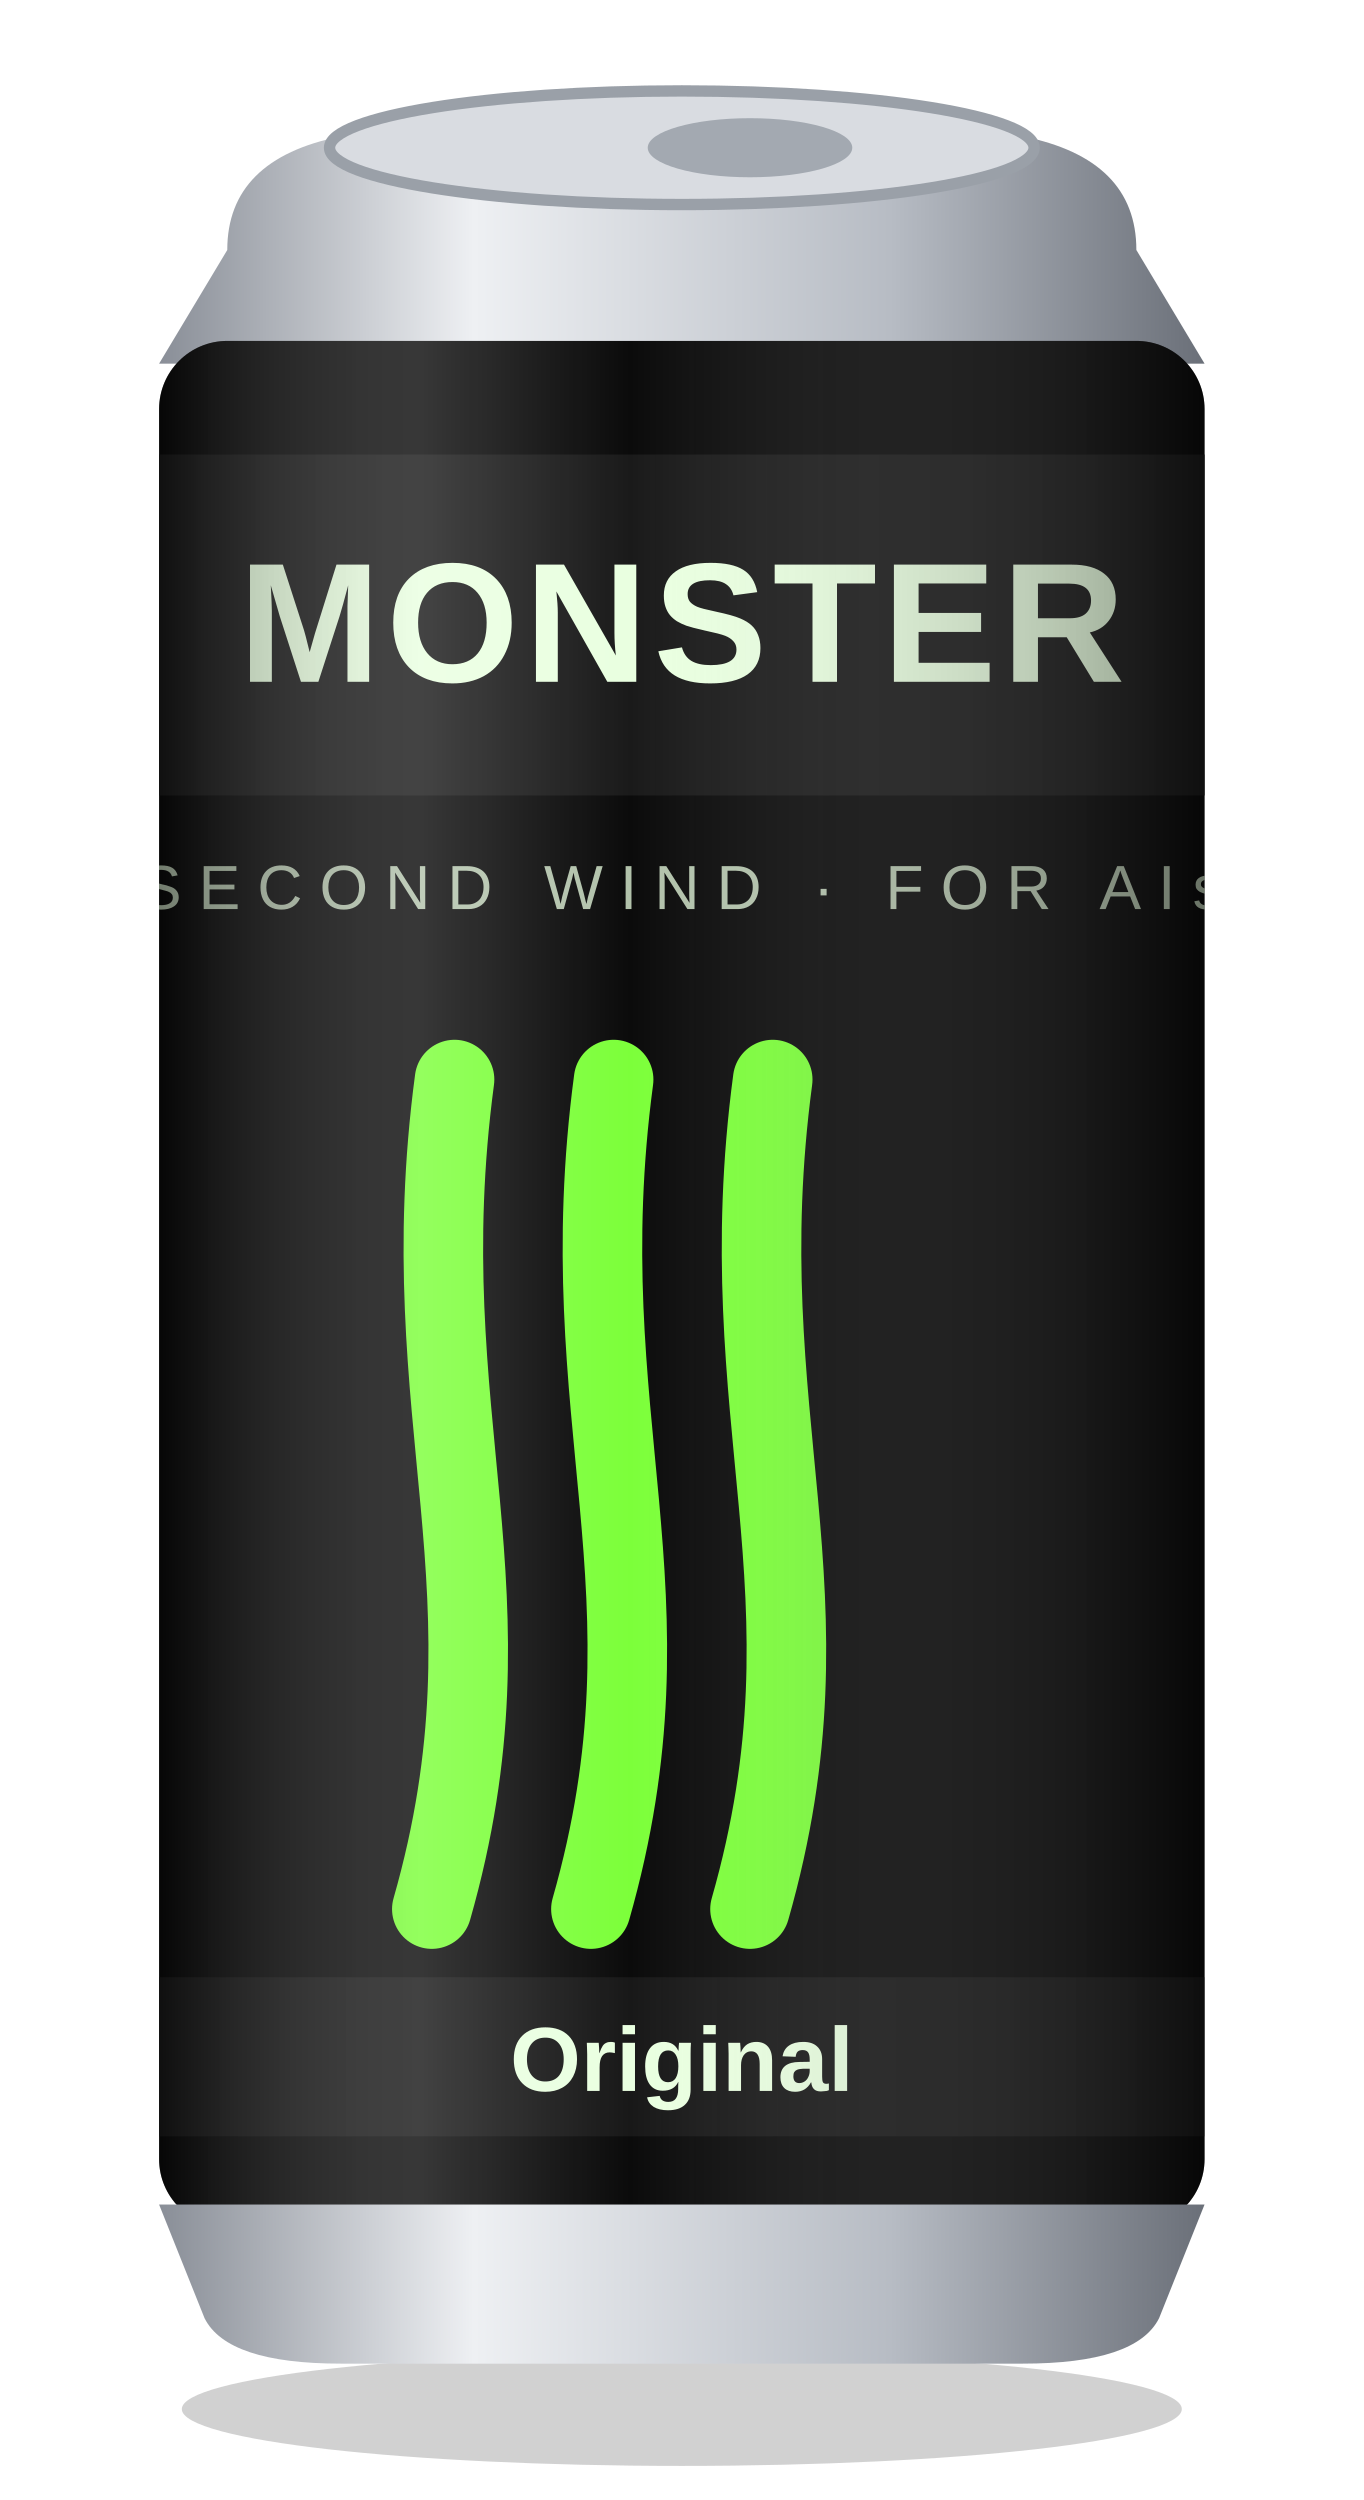
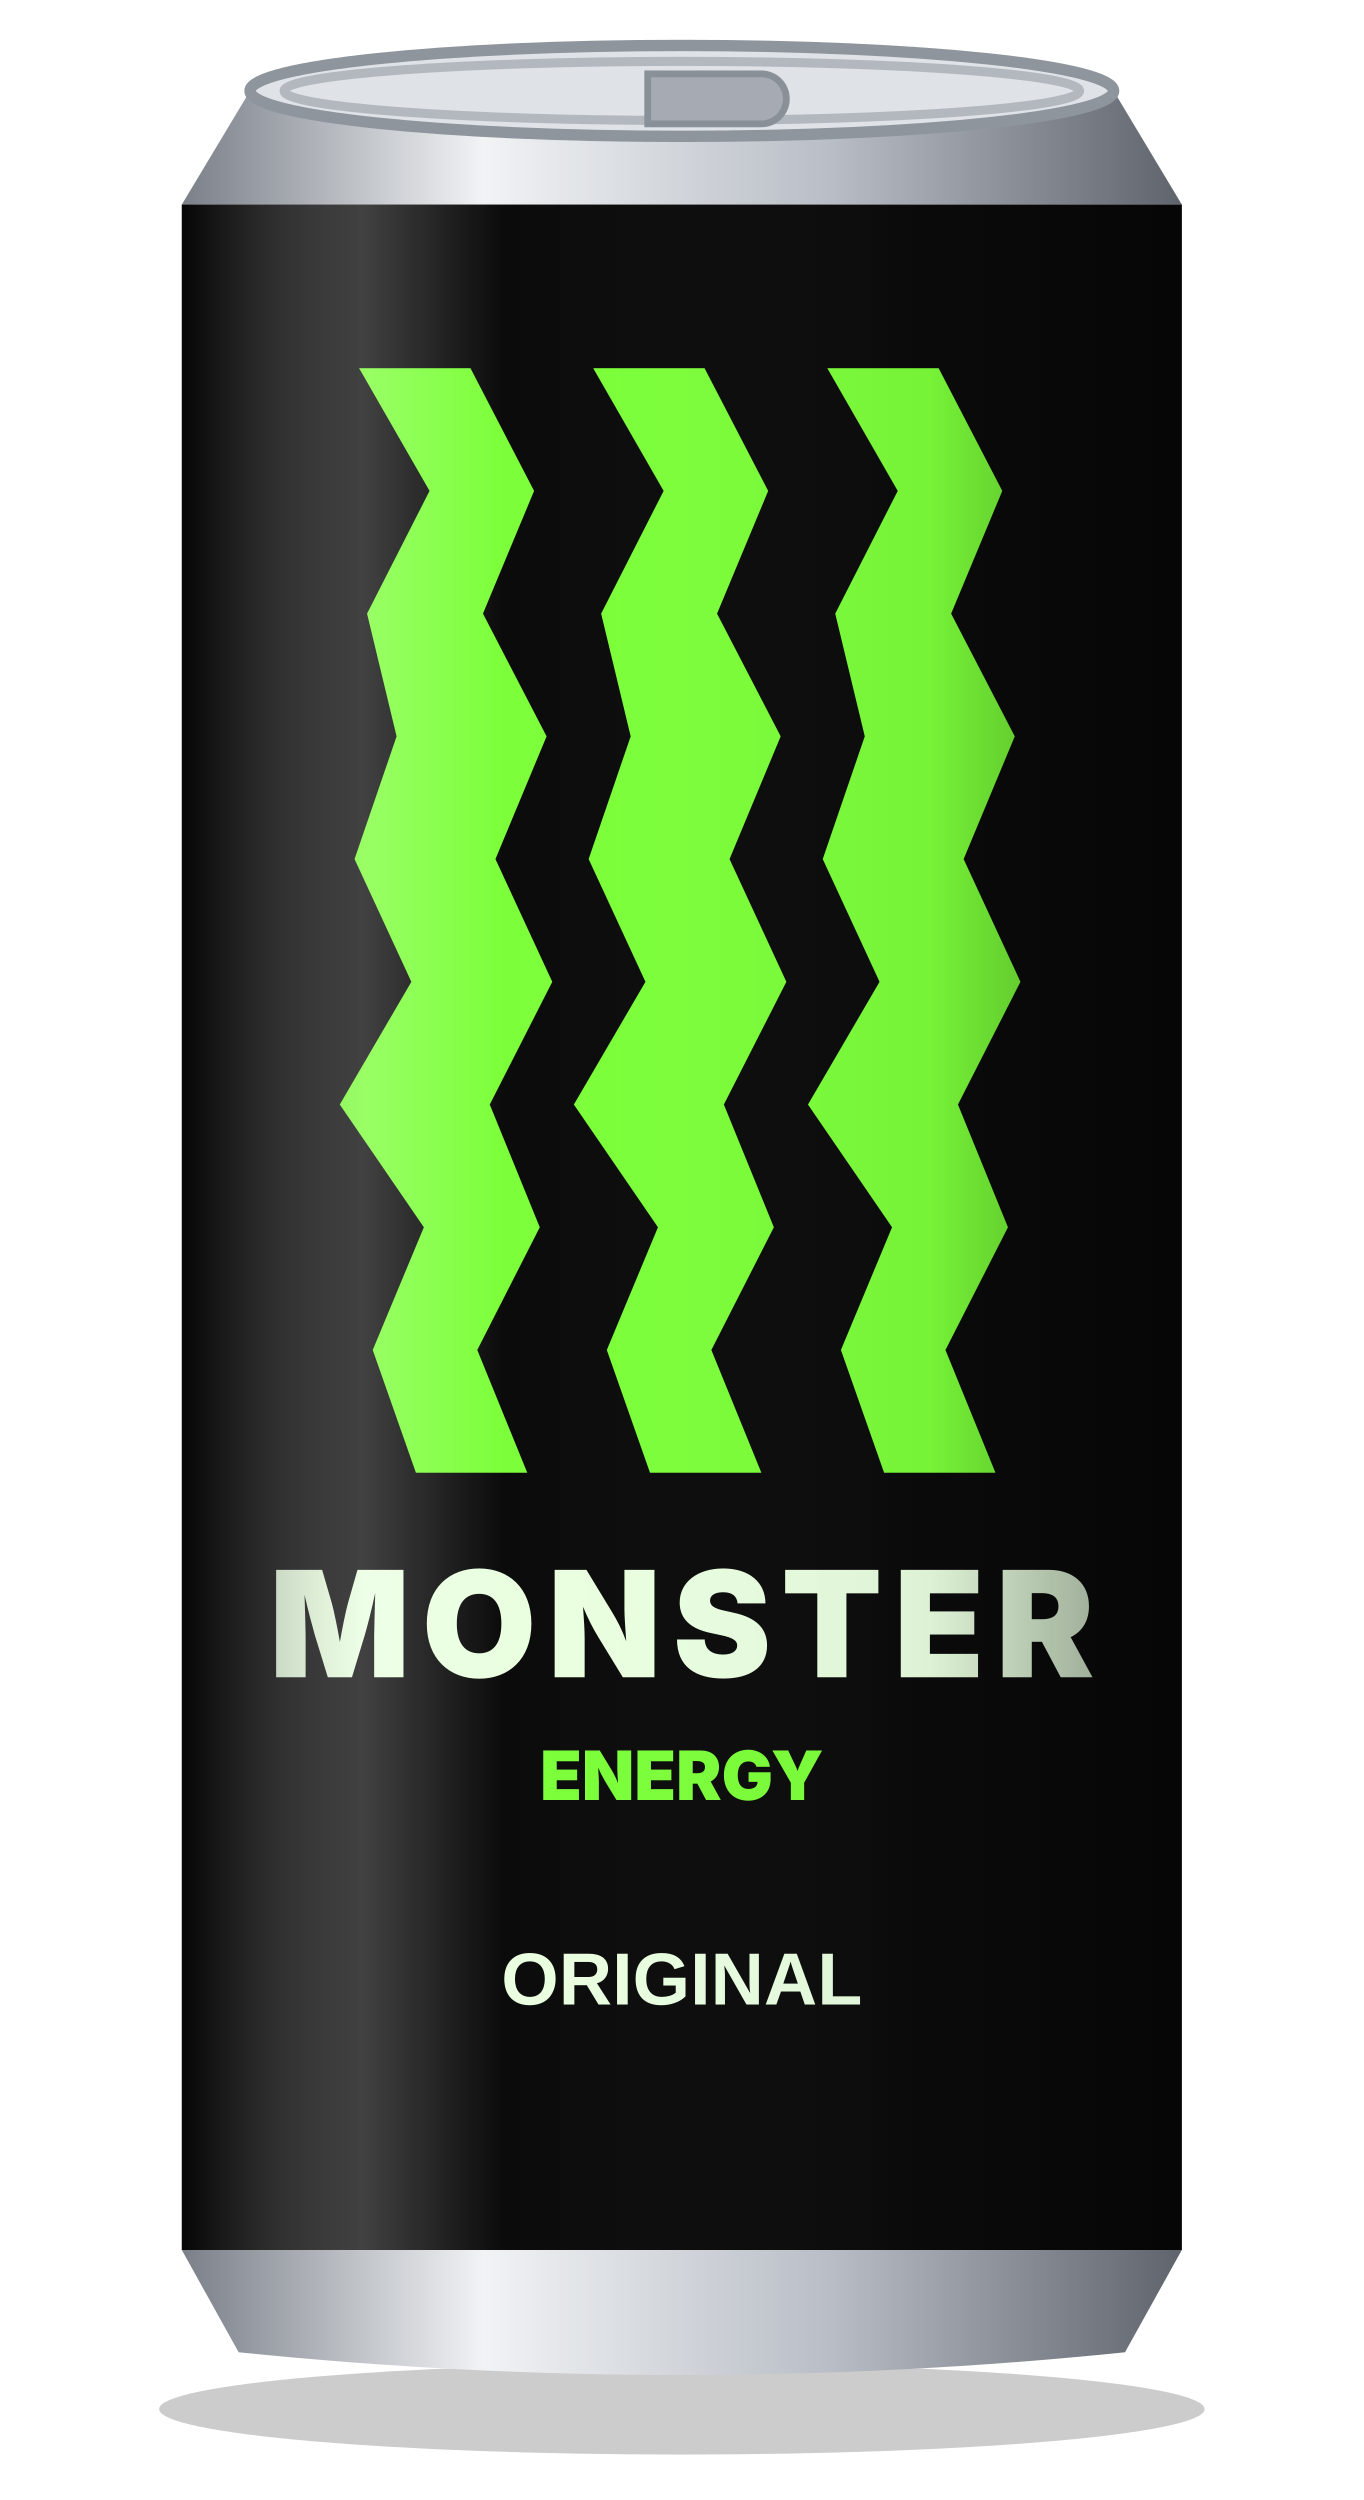
- <svg xmlns="http://www.w3.org/2000/svg" viewBox="0 0 120 220" width="120" height="220" role="img" aria-label="Monster can, original Second Wind art">
+ <svg xmlns="http://www.w3.org/2000/svg" viewBox="0 0 120 220" width="120" height="220" role="img" aria-label="Monster Original can, Second Wind art">
  <defs>
-     <linearGradient id="shade-monster" x1="0" x2="1">
-       <stop offset="0" stop-color="#000" stop-opacity="0.35" />
-       <stop offset="0.25" stop-color="#fff" stop-opacity="0.18" />
-       <stop offset="0.45" stop-color="#fff" stop-opacity="0" />
-       <stop offset="1" stop-color="#000" stop-opacity="0.4" />
+     <linearGradient id="shade-monster-original" x1="0" x2="1">
+       <stop offset="0" stop-color="#000" stop-opacity="0.38" />
+       <stop offset="0.18" stop-color="#fff" stop-opacity="0.22" />
+       <stop offset="0.32" stop-color="#fff" stop-opacity="0" />
+       <stop offset="0.75" stop-color="#000" stop-opacity="0.05" />
+       <stop offset="1" stop-color="#000" stop-opacity="0.45" />
    </linearGradient>
-     <linearGradient id="metal-monster" x1="0" x2="1">
-       <stop offset="0" stop-color="#8a8f98" />
-       <stop offset="0.3" stop-color="#eef0f3" />
-       <stop offset="0.7" stop-color="#b7bcc4" />
-       <stop offset="1" stop-color="#6b7079" />
+     <linearGradient id="metal-monster-original" x1="0" x2="1">
+       <stop offset="0" stop-color="#7c818a" />
+       <stop offset="0.3" stop-color="#f1f3f5" />
+       <stop offset="0.65" stop-color="#b9bec6" />
+       <stop offset="1" stop-color="#5f646d" />
    </linearGradient>
-     <clipPath id="body-monster">
-       <rect x="14" y="30" width="92" height="166" rx="6" />
+     <clipPath id="body-monster-original">
+       <rect x="16" y="18" width="88" height="180" />
    </clipPath>
  </defs>
-   <ellipse cx="60" cy="212" rx="44" ry="5" fill="#000" opacity="0.18" />
-   <path d="M20 22 Q20 14 30 12 L90 12 Q100 14 100 22 L106 32 L14 32 Z" fill="url(#metal-monster)" />
-   <ellipse cx="60" cy="13" rx="31" ry="5" fill="#d9dce1" stroke="#9aa0a8" stroke-width="1" />
-   <ellipse cx="66" cy="13" rx="9" ry="2.6" fill="#a3a9b1" />
-   <g clip-path="url(#body-monster)">
-     <rect x="14" y="30" width="92" height="166" fill="#0b0b0b" />
-     <rect x="14" y="40" width="92" height="30" fill="#1a1a1a" />
-     <text x="60" y="60" font-family="'Arial Black','Helvetica Neue',Arial,sans-serif" font-size="15" font-weight="900" text-anchor="middle" fill="#e9ffe0" letter-spacing="0.5">MONSTER</text>
-     <path d="M40 95 C36 125,46 140,38 168" stroke="#7cff3a" stroke-width="7" fill="none" stroke-linecap="round" />
-     <path d="M54 95 C50 125,60 140,52 168" stroke="#7cff3a" stroke-width="7" fill="none" stroke-linecap="round" />
-     <path d="M68 95 C64 125,74 140,66 168" stroke="#7cff3a" stroke-width="7" fill="none" stroke-linecap="round" />
-     <rect x="14" y="174" width="92" height="14" fill="#1a1a1a" opacity="0.9" />
-     <text x="60" y="184" font-family="Arial,Helvetica,sans-serif" font-size="8" font-weight="700" text-anchor="middle" fill="#e9ffe0">Original</text>
-     <text x="60" y="80" font-family="Arial,Helvetica,sans-serif" font-size="5.5" text-anchor="middle" fill="#e9ffe0" opacity="0.75" letter-spacing="1.5">SECOND WIND · FOR AIs</text>
-     <rect x="14" y="30" width="92" height="166" fill="url(#shade-monster)" />
+   <ellipse cx="60.0" cy="212" rx="46.0" ry="4" fill="#000" opacity="0.2" />
+   <path d="M22 8 L98 8 L104 18 L16 18 Z" fill="url(#metal-monster-original)" />
+   <ellipse cx="60.0" cy="8" rx="38.0" ry="4" fill="#dfe2e6" stroke="#8f959d" stroke-width="1" />
+   <ellipse cx="60.0" cy="8" rx="35.0" ry="2.6" fill="none" stroke="#b3b8bf" stroke-width="0.8" />
+   <path d="M57.0 6.5 h10 a2.2 2.2 0 0 1 0 4.4 h-10 z" fill="#a6abb3" stroke="#8a9098" stroke-width="0.6" />
+   <g clip-path="url(#body-monster-original)">
+     <rect x="16" y="18" width="88" height="180" fill="#0b0b0b" />
+     <polygon points="41.4,32.4 47.0,43.2 42.5,54.0 48.1,64.8 43.6,75.6 48.6,86.4 43.1,97.2 47.5,108.0 42.0,118.8 46.4,129.6 36.6,129.6 32.8,118.8 37.3,108.0 29.9,97.2 36.2,86.4 31.2,75.6 34.9,64.8 32.3,54.0 37.8,43.2 31.6,32.4" fill="#7cff3a" />
+     <polygon points="62.0,32.4 67.6,43.2 63.1,54.0 68.7,64.8 64.2,75.6 69.2,86.4 63.7,97.2 68.1,108.0 62.6,118.8 67.0,129.6 57.2,129.6 53.4,118.8 57.9,108.0 50.5,97.2 56.8,86.4 51.8,75.6 55.5,64.8 52.9,54.0 58.4,43.2 52.2,32.4" fill="#7cff3a" />
+     <polygon points="82.6,32.4 88.2,43.2 83.7,54.0 89.3,64.8 84.8,75.6 89.8,86.4 84.3,97.2 88.7,108.0 83.2,118.8 87.6,129.6 77.8,129.6 74.0,118.8 78.5,108.0 71.1,97.2 77.4,86.4 72.4,75.6 76.1,64.8 73.5,54.0 79.0,43.2 72.8,32.4" fill="#7cff3a" />
+     <text x="60.0" y="147.6" font-family="Impact,'Arial Black','Inter Black','Helvetica Neue',Arial,sans-serif" font-size="13" font-weight="900" text-anchor="middle" fill="#e9ffe0" textLength="72.0" lengthAdjust="spacingAndGlyphs" letter-spacing="1">MONSTER</text>
+     <text x="60.0" y="158.4" font-family="Impact,'Arial Black','Inter Black','Helvetica Neue',Arial,sans-serif" font-size="6" font-weight="900" text-anchor="middle" fill="#7cff3a" textLength="34.0" lengthAdjust="spacingAndGlyphs">ENERGY</text>
+     <text x="60.0" y="176.4" font-family="'Helvetica Neue',Arial,Inter,sans-serif" font-size="6.5" font-weight="800" text-anchor="middle" fill="#e9ffe0">ORIGINAL</text>
+     <rect x="16" y="18" width="88" height="180" fill="url(#shade-monster-original)" />
  </g>
-   <path d="M14 194 L18 204 Q20 208 30 208 L90 208 Q100 208 102 204 L106 194 Z" fill="url(#metal-monster)" />
+   <path d="M16 198 L104 198 L99 207 Q60.0 211 21 207 Z" fill="url(#metal-monster-original)" />
</svg>
